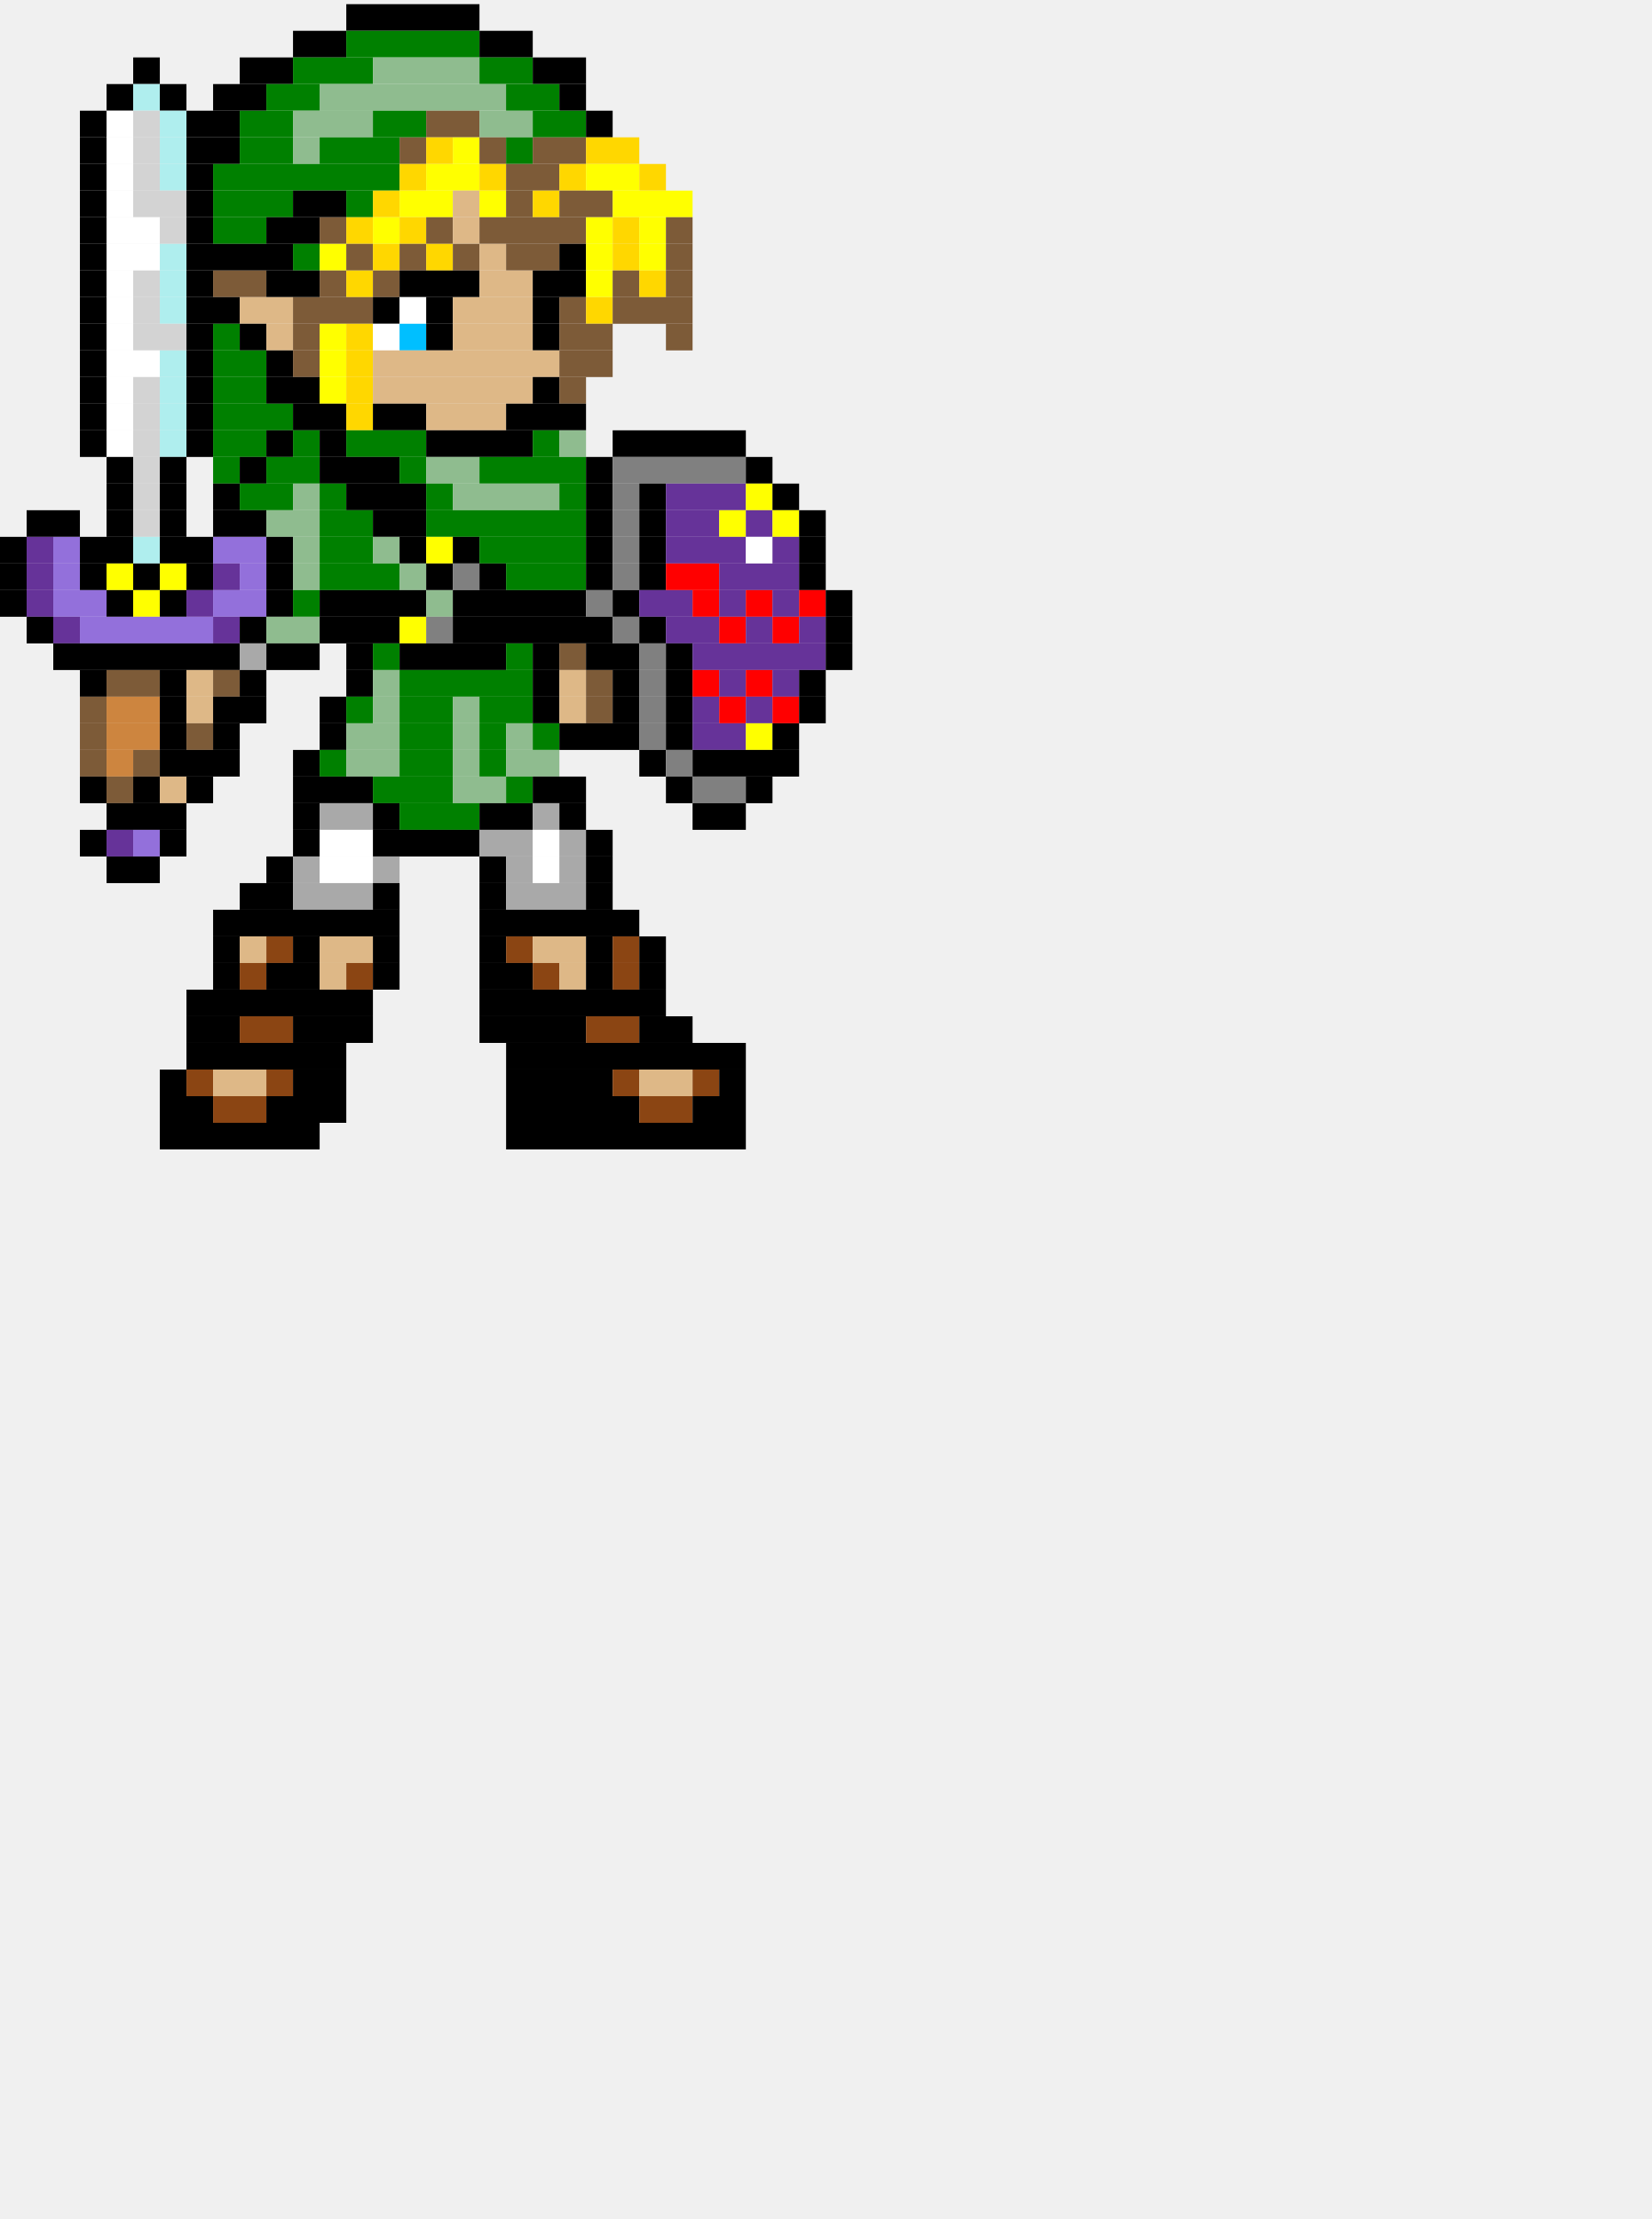
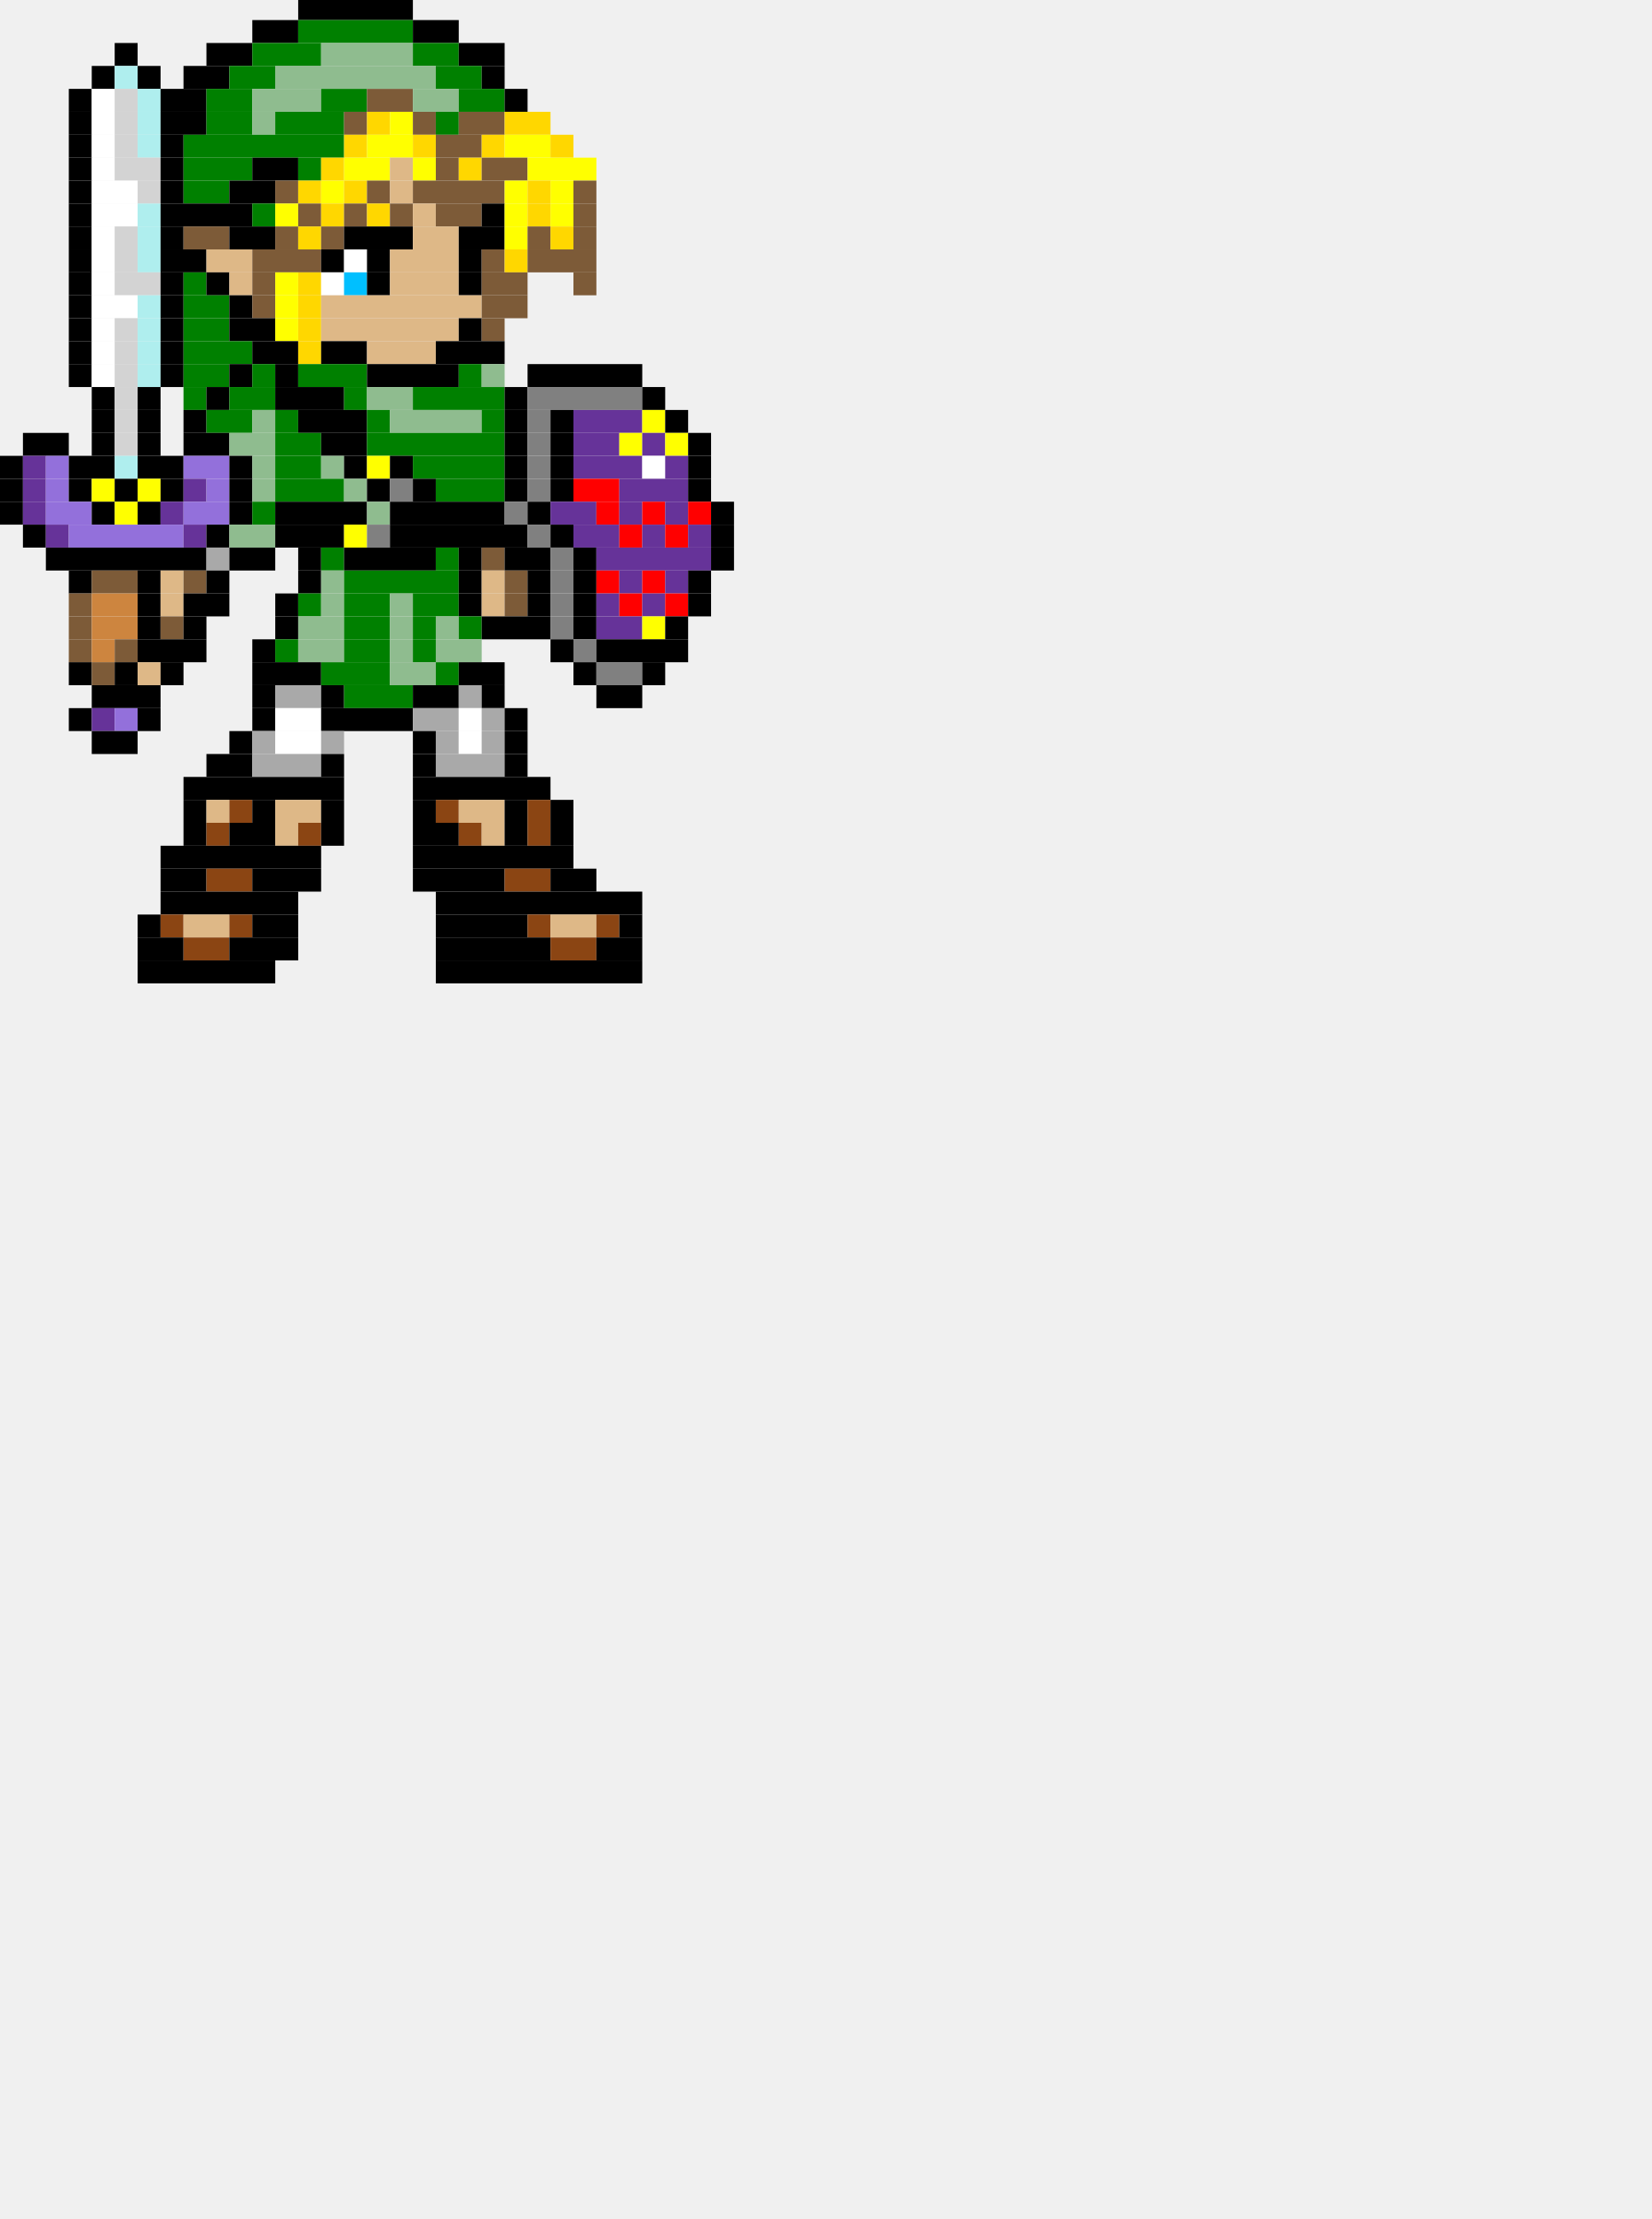
- <svg xmlns="http://www.w3.org/2000/svg" width="320" height="430" viewBox="0 200 620 430" id="largeLink">
+ <svg xmlns="http://www.w3.org/2000/svg" width="320" height="430" viewBox="0 270 720 430" id="largeLink">
  <rect width="50" height="10" fill="black" x="130" y="0" />
  <rect width="20" height="10" fill="black" x="110" y="10" />
  <rect width="50" height="10" fill="green" x="130" y="10" />
  <rect width="20" height="10" fill="black" x="180" y="10" />
  <rect width="10" height="10" fill="black" x="50" y="20" />
  <rect width="20" height="10" fill="black" x="90" y="20" />
  <rect width="30" height="10" fill="green" x="110" y="20" />
  <rect width="40" height="10" fill="darkseagreen" x="140" y="20" />
  <rect width="20" height="10" fill="green" x="180" y="20" />
  <rect width="20" height="10" fill="black" x="200" y="20" />
  <rect width="10" height="10" fill="black" x="40" y="30" />
  <rect width="10" height="10" fill="paleturquoise" x="50" y="30" />
  <rect width="10" height="10" fill="black" x="60" y="30" />
  <rect width="20" height="10" fill="black" x="80" y="30" />
  <rect width="20" height="10" fill="green" x="100" y="30" />
  <rect width="80" height="10" fill="darkseagreen" x="120" y="30" />
  <rect width="20" height="10" fill="green" x="190" y="30" />
  <rect width="20" height="10" fill="darkseagreen" x="120" y="30" />
  <rect width="10" height="10" fill="black" x="210" y="30" />
  <rect width="10" height="10" fill="black" x="30" y="40" />
  <rect width="10" height="10" fill="white" x="40" y="40" />
  <rect width="10" height="10" fill="lightgrey" x="50" y="40" />
  <rect width="10" height="10" fill="paleturquoise" x="60" y="40" />
  <rect width="20" height="10" fill="black" x="70" y="40" />
  <rect width="20" height="10" fill="green" x="90" y="40" />
  <rect width="30" height="10" fill="darkseagreen" x="110" y="40" />
  <rect width="20" height="10" fill="green" x="140" y="40" />
  <rect width="20" height="10" fill="#7d5b38" x="160" y="40" class="brown" />
  <rect width="20" height="10" fill="darkseagreen" x="180" y="40" />
  <rect width="20" height="10" fill="green" x="200" y="40" />
  <rect width="10" height="10" fill="black" x="220" y="40" />
  <rect width="10" height="10" fill="black" x="30" y="50" />
  <rect width="10" height="10" fill="white" x="40" y="50" />
  <rect width="10" height="10" fill="lightgrey" x="50" y="50" />
  <rect width="10" height="10" fill="paleturquoise" x="60" y="50" />
  <rect width="20" height="10" fill="black" x="70" y="50" />
  <rect width="20" height="10" fill="green" x="90" y="50" />
  <rect width="10" height="10" fill="darkseagreen" x="110" y="50" />
  <rect width="30" height="10" fill="green" x="120" y="50" />
  <rect width="10" height="10" fill="#7d5b38" x="150" y="50" class="brown" />
  <rect width="10" height="10" fill="gold" x="160" y="50" />
  <rect width="10" height="10" fill="yellow" x="170" y="50" />
  <rect width="10" height="10" fill="#7d5b38" x="180" y="50" class="brown" />
  <rect width="10" height="10" fill="green" x="190" y="50" />
  <rect width="20" height="10" fill="#7d5b38" x="200" y="50" class="brown" />
  <rect width="20" height="10" fill="gold" x="220" y="50" />
  <rect width="10" height="10" fill="black" x="30" y="60" />
  <rect width="10" height="10" fill="white" x="40" y="60" />
  <rect width="10" height="10" fill="lightgrey" x="50" y="60" />
  <rect width="10" height="10" fill="paleturquoise" x="60" y="60" />
  <rect width="10" height="10" fill="black" x="70" y="60" />
  <rect width="70" height="10" fill="green" x="80" y="60" />
  <rect width="10" height="10" fill="gold" x="150" y="60" />
  <rect width="20" height="10" fill="yellow" x="160" y="60" />
  <rect width="10" height="10" fill="gold" x="180" y="60" />
  <rect width="20" height="10" fill="#7d5b38" x="190" y="60" class="brown" />
  <rect width="10" height="10" fill="gold" x="210" y="60" />
  <rect width="20" height="10" fill="yellow" x="220" y="60" />
  <rect width="10" height="10" fill="gold" x="240" y="60" />
  <rect width="10" height="10" x="30" y="70" fill="black" />
  <rect width="10" height="10" fill="white" x="40" y="70" />
  <rect width="20" height="10" fill="lightgrey" x="50" y="70" />
  <rect width="10" height="10" fill="black" x="70" y="70" />
  <rect width="30" height="10" fill="green" x="80" y="70" />
  <rect width="20" height="10" fill="black" x="110" y="70" />
  <rect width="10" height="10" fill="green" x="130" y="70" />
  <rect width="10" height="10" fill="gold" x="140" y="70" />
  <rect width="20" height="10" fill="yellow" x="150" y="70" />
  <rect width="10" height="10" fill="burlywood" x="170" y="70" />
  <rect width="10" height="10" fill="yellow" x="180" y="70" />
  <rect width="10" height="10" fill="#7d5b38" x="190" y="70" class="brown" />
  <rect width="10" height="10" fill="gold" x="200" y="70" />
  <rect width="20" height="10" fill="#7d5b38" x="210" y="70" class="brown" />
  <rect width="30" height="10" fill="yellow" x="230" y="70" />
  <rect width="10" height="10" x="30" y="80" fill="black" />
  <rect width="20" height="10" x="40" y="80" fill="white" />
  <rect width="10" height="10" x="60" y="80" fill="lightgrey" />
  <rect width="10" height="10" x="70" y="80" fill="black" />
  <rect width="20" height="10" x="80" y="80" fill="green" />
  <rect width="20" height="10" x="100" y="80" fill="black" />
  <rect width="10" height="10" x="120" y="80" fill="#7d5b38" class="brown" />
  <rect width="10" height="10" x="130" y="80" fill="gold" />
  <rect width="10" height="10" x="140" y="80" fill="yellow" />
  <rect width="10" height="10" x="150" y="80" fill="gold" />
  <rect width="10" height="10" x="160" y="80" fill="#7d5b38" class="brown" />
  <rect width="10" height="10" x="170" y="80" fill="burlywood" />
  <rect width="40" height="10" x="180" y="80" fill="#7d5b38" class="brown" />
  <rect width="10" height="10" x="220" y="80" fill="yellow" />
  <rect width="10" height="10" x="230" y="80" fill="gold" />
  <rect width="10" height="10" x="240" y="80" fill="yellow" />
  <rect width="10" height="10" x="250" y="80" fill="#7d5b38" class="brown" />
  <rect width="10" height="10" x="30" y="90" fill="black" />
  <rect width="20" height="10" x="40" y="90" fill="white" />
  <rect width="10" height="10" x="60" y="90" fill="paleturquoise" />
  <rect width="40" height="10" x="70" y="90" fill="black" />
  <rect width="10" height="10" x="110" y="90" fill="green" />
  <rect width="10" height="10" x="120" y="90" fill="yellow" />
  <rect width="10" height="10" x="130" y="90" fill="#7d5b38" class="brown" />
  <rect width="10" height="10" x="140" y="90" fill="gold" />
  <rect width="10" height="10" x="150" y="90" fill="#7d5b38" class="brown" />
  <rect width="10" height="10" x="160" y="90" fill="gold" />
  <rect width="10" height="10" x="170" y="90" fill="#7d5b38" class="brown" />
  <rect width="10" height="10" x="180" y="90" fill="burlywood" />
  <rect width="20" height="10" x="190" y="90" fill="#7d5b38" class="brown" />
  <rect width="10" height="10" x="210" y="90" fill="black" />
  <rect width="10" height="10" x="220" y="90" fill="yellow" />
  <rect width="10" height="10" x="230" y="90" fill="gold" />
  <rect width="10" height="10" x="240" y="90" fill="yellow" />
  <rect width="10" height="10" x="250" y="90" fill="#7d5b38" class="brown" />
  <rect width="10" height="10" x="30" y="100" fill="black" />
  <rect width="10" height="10" x="40" y="100" fill="white" />
  <rect width="10" height="10" x="50" y="100" fill="lightgrey" />
  <rect width="10" height="10" x="60" y="100" fill="paleturquoise" />
  <rect width="10" height="10" x="70" y="100" fill="black" />
  <rect width="20" height="10" x="80" y="100" fill="#7d5b38" class="brown" />
  <rect width="20" height="10" x="100" y="100" fill="black" />
  <rect width="10" height="10" x="120" y="100" fill="#7d5b38" class="brown" />
  <rect width="10" height="10" x="130" y="100" fill="gold" />
  <rect width="10" height="10" x="140" y="100" fill="#7d5b38" class="brown" />
  <rect width="30" height="10" x="150" y="100" fill="black" />
  <rect width="20" height="10" x="180" y="100" fill="burlywood" />
  <rect width="20" height="10" x="200" y="100" fill="black" />
  <rect width="10" height="10" x="220" y="100" fill="yellow" />
  <rect width="10" height="10" x="230" y="100" fill="#7d5b38" class="brown" />
  <rect width="10" height="10" x="240" y="100" fill="gold" />
  <rect width="10" height="10" x="250" y="100" fill="#7d5b38" class="brown" />
  <rect width="10" height="10" x="30" y="110" fill="black" />
  <rect width="10" height="10" x="40" y="110" fill="white" />
  <rect width="10" height="10" x="50" y="110" fill="lightgrey" />
  <rect width="10" height="10" x="60" y="110" fill="paleturquoise" />
  <rect width="20" height="10" x="70" y="110" fill="black" />
  <rect width="20" height="10" x="90" y="110" fill="burlywood" />
  <rect width="30" height="10" x="110" y="110" fill="#7d5b38" class="brown" />
  <rect width="10" height="10" x="140" y="110" fill="black" />
  <rect width="10" height="10" x="150" y="110" fill="white" />
  <rect width="10" height="10" x="160" y="110" fill="black" />
  <rect width="30" height="10" x="170" y="110" fill="burlywood" />
  <rect width="10" height="10" x="200" y="110" fill="black" />
  <rect width="10" height="10" x="210" y="110" fill="#7d5b38" class="brown" />
  <rect width="10" height="10" x="220" y="110" fill="gold" />
  <rect width="30" height="10" x="230" y="110" fill="#7d5b38" class="brown" />
  <rect width="10" height="10" x="30" y="120" fill="black" />
  <rect width="10" height="10" x="40" y="120" fill="white" />
  <rect width="20" height="10" x="50" y="120" fill="lightgrey" />
  <rect width="10" height="10" x="70" y="120" fill="black" />
  <rect width="10" height="10" x="80" y="120" fill="green" />
  <rect width="10" height="10" x="90" y="120" fill="black" />
  <rect width="10" height="10" x="100" y="120" fill="burlywood" />
  <rect width="10" height="10" x="110" y="120" fill="#7d5b38" class="brown" />
  <rect width="10" height="10" x="120" y="120" fill="yellow" />
  <rect width="10" height="10" x="130" y="120" fill="gold" />
  <rect width="10" height="10" x="140" y="120" fill="white" />
  <rect width="10" height="10" x="150" y="120" fill="deepskyblue" />
  <rect width="10" height="10" x="160" y="120" fill="black" />
  <rect width="30" height="10" x="170" y="120" fill="burlywood" />
  <rect width="10" height="10" x="200" y="120" fill="black" />
  <rect width="20" height="10" x="210" y="120" fill="#7d5b38" class="brown" />
  <rect width="10" height="10" x="250" y="120" fill="#7d5b38" class="brown" />
  <rect width="10" height="10" x="30" y="130" fill="black" />
  <rect width="20" height="10" x="40" y="130" fill="white" />
  <rect width="10" height="10" x="60" y="130" fill="paleturquoise" />
  <rect width="10" height="10" x="70" y="130" fill="black" />
  <rect width="20" height="10" x="80" y="130" fill="green" />
  <rect width="10" height="10" x="100" y="130" fill="black" />
  <rect width="10" height="10" x="110" y="130" fill="#7d5b38" class="brown" />
  <rect width="10" height="10" x="120" y="130" fill="yellow" />
  <rect width="10" height="10" x="130" y="130" fill="gold" />
  <rect width="70" height="10" x="140" y="130" fill="burlywood" />
  <rect width="20" height="10" x="210" y="130" fill="#7d5b38" class="brown" />
  <rect width="10" height="10" x="30" y="140" fill="black" />
  <rect width="10" height="10" x="40" y="140" fill="white" />
  <rect width="10" height="10" x="50" y="140" fill="lightgrey" />
  <rect width="10" height="10" x="60" y="140" fill="paleturquoise" />
  <rect width="10" height="10" x="70" y="140" fill="black" />
  <rect width="20" height="10" x="80" y="140" fill="green" />
  <rect width="20" height="10" x="100" y="140" fill="black" />
  <rect width="10" height="10" x="120" y="140" fill="yellow" />
  <rect width="10" height="10" x="130" y="140" fill="gold" />
  <rect width="60" height="10" x="140" y="140" fill="burlywood" />
  <rect width="10" height="10" x="200" y="140" fill="black" />
  <rect width="10" height="10" x="210" y="140" fill="#7d5b38" class="brown" />
  <rect width="10" height="10" x="30" y="150" fill="black" />
  <rect width="10" height="10" x="40" y="150" fill="white" />
  <rect width="10" height="10" x="50" y="150" fill="lightgrey" />
  <rect width="10" height="10" x="60" y="150" fill="paleturquoise" />
  <rect width="10" height="10" x="70" y="150" fill="black" />
  <rect width="30" height="10" x="80" y="150" fill="green" />
  <rect width="20" height="10" x="110" y="150" fill="black" />
  <rect width="10" height="10" x="130" y="150" fill="gold" />
  <rect width="20" height="10" x="140" y="150" fill="black" />
  <rect width="30" height="10" x="160" y="150" fill="burlywood" />
  <rect width="30" height="10" x="190" y="150" fill="black" />
  <rect width="10" height="10" x="30" y="160" fill="black" />
  <rect width="10" height="10" x="40" y="160" fill="white" />
  <rect width="10" height="10" x="50" y="160" fill="lightgrey" />
  <rect width="10" height="10" x="60" y="160" fill="paleturquoise" />
  <rect width="10" height="10" x="70" y="160" fill="black" />
  <rect width="20" height="10" x="80" y="160" fill="green" />
  <rect width="10" height="10" x="100" y="160" fill="black" />
  <rect width="10" height="10" x="110" y="160" fill="green" />
  <rect width="10" height="10" x="120" y="160" fill="black" />
  <rect width="30" height="10" x="130" y="160" fill="green" />
  <rect width="40" height="10" x="160" y="160" fill="black" />
  <rect width="10" height="10" x="200" y="160" fill="green" />
  <rect width="10" height="10" x="210" y="160" fill="darkseagreen" />
  <rect width="50" height="10" x="230" y="160" fill="black" />
  <rect width="10" height="10" x="40" y="170" fill="black" />
  <rect width="10" height="10" x="50" y="170" fill="lightgrey" />
  <rect width="10" height="10" x="60" y="170" fill="black" />
  <rect width="10" height="10" x="80" y="170" fill="green" />
  <rect width="10" height="10" x="90" y="170" fill="black" />
  <rect width="20" height="10" x="100" y="170" fill="green" />
  <rect width="30" height="10" x="120" y="170" fill="black" />
  <rect width="10" height="10" x="150" y="170" fill="green" />
  <rect width="20" height="10" x="160" y="170" fill="darkseagreen" />
  <rect width="40" height="10" x="180" y="170" fill="green" />
  <rect width="10" height="10" x="220" y="170" fill="black" />
  <rect width="50" height="10" x="230" y="170" fill="grey" />
  <rect width="10" height="10" x="280" y="170" fill="black" />
  <rect width="10" height="10" x="40" y="180" fill="black" />
  <rect width="10" height="10" x="50" y="180" fill="lightgrey" />
  <rect width="10" height="10" x="60" y="180" fill="black" />
  <rect width="10" height="10" x="80" y="180" fill="black" />
  <rect width="20" height="10" x="90" y="180" fill="green" />
  <rect width="10" height="10" x="110" y="180" fill="darkseagreen" />
  <rect width="10" height="10" x="120" y="180" fill="green" />
  <rect width="30" height="10" x="130" y="180" fill="black" />
  <rect width="10" height="10" x="160" y="180" fill="green" />
  <rect width="40" height="10" x="170" y="180" fill="darkseagreen" />
  <rect width="10" height="10" x="210" y="180" fill="green" />
  <rect width="10" height="10" x="220" y="180" fill="black" />
  <rect width="10" height="10" x="230" y="180" fill="grey" />
  <rect width="10" height="10" x="240" y="180" fill="black" />
  <rect width="30" height="10" x="250" y="180" fill="rebeccapurple" />
  <rect width="10" height="10" x="280" y="180" fill="yellow" />
  <rect width="10" height="10" x="290" y="180" fill="black" />
  <rect width="20" height="10" x="10" y="190" fill="black" />
  <rect width="10" height="10" x="40" y="190" fill="black" />
  <rect width="10" height="10" x="50" y="190" fill="lightgrey" />
  <rect width="10" height="10" x="60" y="190" fill="black" />
  <rect width="20" height="10" x="80" y="190" fill="black" />
  <rect width="20" height="10" x="100" y="190" fill="darkseagreen" />
  <rect width="20" height="10" x="120" y="190" fill="green" />
  <rect width="20" height="10" x="140" y="190" fill="black" />
  <rect width="60" height="10" x="160" y="190" fill="green" />
  <rect width="10" height="10" x="220" y="190" fill="black" />
  <rect width="10" height="10" x="230" y="190" fill="grey" />
  <rect width="10" height="10" x="240" y="190" fill="black" />
  <rect width="20" height="10" x="250" y="190" fill="rebeccapurple" />
  <rect width="10" height="10" x="270" y="190" fill="yellow" />
  <rect width="10" height="10" x="280" y="190" fill="rebeccapurple" />
  <rect width="10" height="10" x="290" y="190" fill="yellow" />
  <rect width="10" height="10" x="300" y="190" fill="black" />
  <rect width="10" height="10" x="0" y="200" fill="black" />
  <rect width="10" height="10" x="10" y="200" fill="rebeccapurple" />
  <rect width="10" height="10" x="20" y="200" fill="mediumpurple" />
  <rect width="20" height="10" x="30" y="200" fill="black" />
  <rect width="10" height="10" x="50" y="200" fill="paleturquoise" />
  <rect width="20" height="10" x="60" y="200" fill="black" />
  <rect width="20" height="10" x="80" y="200" fill="mediumpurple" />
  <rect width="10" height="10" x="100" y="200" fill="black" />
  <rect width="10" height="10" x="110" y="200" fill="darkseagreen" />
  <rect width="20" height="10" x="120" y="200" fill="green" />
  <rect width="10" height="10" x="140" y="200" fill="darkseagreen" />
  <rect width="10" height="10" x="150" y="200" fill="black" />
  <rect width="10" height="10" x="160" y="200" fill="yellow" />
  <rect width="10" height="10" x="170" y="200" fill="black" />
  <rect width="40" height="10" x="180" y="200" fill="green" />
  <rect width="10" height="10" x="220" y="200" fill="black" />
  <rect width="10" height="10" x="230" y="200" fill="grey" />
  <rect width="10" height="10" x="240" y="200" fill="black" />
  <rect width="30" height="10" x="250" y="200" fill="rebeccapurple" />
  <rect width="10" height="10" x="280" y="200" fill="white" />
  <rect width="10" height="10" x="290" y="200" fill="rebeccapurple" />
  <rect width="10" height="10" x="300" y="200" fill="black" />
  <rect width="10" height="10" x="0" y="210" fill="black" />
  <rect width="10" height="10" x="10" y="210" fill="rebeccapurple" />
  <rect width="10" height="10" x="20" y="210" fill="mediumpurple" />
  <rect width="10" height="10" x="30" y="210" fill="black" />
  <rect width="10" height="10" x="40" y="210" fill="yellow" />
  <rect width="10" height="10" x="50" y="210" fill="black" />
  <rect width="10" height="10" x="60" y="210" fill="yellow" />
  <rect width="10" height="10" x="70" y="210" fill="black" />
  <rect width="10" height="10" x="80" y="210" fill="rebeccapurple" />
  <rect width="10" height="10" x="90" y="210" fill="mediumpurple" />
  <rect width="10" height="10" x="100" y="210" fill="black" />
  <rect width="10" height="10" x="110" y="210" fill="darkseagreen" />
  <rect width="30" height="10" x="120" y="210" fill="green" />
  <rect width="10" height="10" x="150" y="210" fill="darkseagreen" />
  <rect width="10" height="10" x="160" y="210" fill="black" />
  <rect width="10" height="10" x="170" y="210" fill="grey" />
  <rect width="10" height="10" x="180" y="210" fill="black" />
  <rect width="30" height="10" x="190" y="210" fill="green" />
  <rect width="10" height="10" x="220" y="210" fill="black" />
  <rect width="10" height="10" x="230" y="210" fill="grey" />
  <rect width="10" height="10" x="240" y="210" fill="black" />
  <rect width="20" height="10" x="250" y="210" fill="red" />
  <rect width="30" height="10" x="270" y="210" fill="rebeccapurple" />
  <rect width="10" height="10" x="300" y="210" fill="black" />
  <rect width="10" height="10" x="0" y="220" fill="black" />
  <rect width="10" height="10" x="10" y="220" fill="rebeccapurple" />
  <rect width="20" height="10" x="20" y="220" fill="mediumpurple" />
  <rect width="10" height="10" x="40" y="220" fill="black" />
  <rect width="10" height="10" x="50" y="220" fill="yellow" />
  <rect width="10" height="10" x="60" y="220" fill="black" />
  <rect width="10" height="10" x="70" y="220" fill="rebeccapurple" />
  <rect width="20" height="10" x="80" y="220" fill="mediumpurple" />
  <rect width="10" height="10" x="100" y="220" fill="black" />
  <rect width="10" height="10" x="110" y="220" fill="green" />
  <rect width="40" height="10" x="120" y="220" fill="black" />
  <rect width="10" height="10" x="160" y="220" fill="darkseagreen" />
  <rect width="50" height="10" x="170" y="220" fill="black" />
  <rect width="10" height="10" x="220" y="220" fill="grey" />
  <rect width="10" height="10" x="230" y="220" fill="black" />
  <rect width="20" height="10" x="240" y="220" fill="rebeccapurple" />
  <rect width="10" height="10" x="260" y="220" fill="red" />
  <rect width="10" height="10" x="270" y="220" fill="rebeccapurple" />
  <rect width="10" height="10" x="280" y="220" fill="red" />
  <rect width="10" height="10" x="290" y="220" fill="rebeccapurple" />
  <rect width="10" height="10" x="300" y="220" fill="red" />
  <rect width="10" height="10" x="310" y="220" fill="black" />
  <rect width="10" height="10" x="10" y="230" fill="black" />
  <rect width="10" height="10" x="20" y="230" fill="rebeccapurple" />
  <rect width="50" height="10" x="30" y="230" fill="mediumpurple" />
  <rect width="10" height="10" x="80" y="230" fill="rebeccapurple" />
  <rect width="10" height="10" x="90" y="230" fill="black" />
  <rect width="20" height="10" x="100" y="230" fill="darkseagreen" />
  <rect width="30" height="10" x="120" y="230" fill="black" />
  <rect width="10" height="10" x="150" y="230" fill="yellow" />
  <rect width="10" height="10" x="160" y="230" fill="grey" />
  <rect width="60" height="10" x="170" y="230" fill="black" />
  <rect width="10" height="10" x="230" y="230" fill="grey" />
  <rect width="10" height="10" x="240" y="230" fill="black" />
  <rect width="20" height="10" x="250" y="230" fill="rebeccapurple" />
  <rect width="10" height="10" x="270" y="230" fill="red" />
  <rect width="10" height="10" x="280" y="230" fill="rebeccapurple" />
  <rect width="10" height="10" x="290" y="230" fill="red" />
  <rect width="10" height="10" x="300" y="230" fill="rebeccapurple" />
  <rect width="10" height="10" x="310" y="230" fill="black" />
  <rect width="70" height="10" x="20" y="240" fill="black" />
  <rect width="10" height="10" x="90" y="240" fill="darkgrey" />
  <rect width="20" height="10" x="100" y="240" fill="black" />
  <rect width="10" height="10" x="130" y="240" fill="black" />
  <rect width="10" height="10" x="140" y="240" fill="green" />
  <rect width="40" height="10" x="150" y="240" fill="black" />
  <rect width="10" height="10" x="190" y="240" fill="green" />
  <rect width="10" height="10" x="200" y="240" fill="black" />
  <rect width="10" height="10" x="210" y="240" fill="#7d5b38" class="brown" />
  <rect width="20" height="10" x="220" y="240" fill="black" />
  <rect width="10" height="10" x="240" y="240" fill="grey" />
  <rect width="10" height="10" x="250" y="240" fill="black" />
  <rect width="50" height="10" x="260" y="240" fill="rebeccapurple" />
  <rect width="10" height="10" x="310" y="240" fill="black" />
  <rect width="10" height="10" x="30" y="250" fill="black" />
  <rect width="20" height="10" x="40" y="250" fill="#7d5b38" class="brown" />
  <rect width="10" height="10" x="60" y="250" fill="black" />
  <rect width="10" height="10" x="70" y="250" fill="burlywood" />
  <rect width="10" height="10" x="80" y="250" fill="#7d5b38" class="brown" />
  <rect width="10" height="10" x="90" y="250" fill="black" />
  <rect width="10" height="10" x="130" y="250" fill="black" />
  <rect width="10" height="10" x="140" y="250" fill="darkseagreen" />
  <rect width="50" height="10" x="150" y="250" fill="green" />
  <rect width="10" height="10" x="200" y="250" fill="black" />
  <rect width="10" height="10" x="210" y="250" fill="burlywood" />
  <rect width="10" height="10" x="220" y="250" fill="#7d5b38" class="brown" />
  <rect width="10" height="10" x="230" y="250" fill="black" />
  <rect width="10" height="10" x="240" y="250" fill="grey" />
  <rect width="10" height="10" x="250" y="250" fill="black" />
  <rect width="10" height="10" x="260" y="250" fill="red" />
  <rect width="10" height="10" x="270" y="250" fill="rebeccapurple" />
  <rect width="10" height="10" x="280" y="250" fill="red" />
  <rect width="10" height="10" x="290" y="250" fill="rebeccapurple" />
  <rect width="10" height="10" x="300" y="250" fill="black" />
  <rect width="10" height="10" x="30" y="260" fill="#7d5b38" class="brown" />
  <rect width="20" height="10" x="40" y="260" fill="peru" />
  <rect width="10" height="10" x="60" y="260" fill="black" />
  <rect width="10" height="10" x="70" y="260" fill="burlywood" />
  <rect width="20" height="10" x="80" y="260" fill="black" />
  <rect width="10" height="10" x="120" y="260" fill="black" />
  <rect width="10" height="10" x="130" y="260" fill="green" />
  <rect width="10" height="10" x="140" y="260" fill="darkseagreen" />
  <rect width="20" height="10" x="150" y="260" fill="green" />
  <rect width="10" height="10" x="170" y="260" fill="darkseagreen" />
  <rect width="20" height="10" x="180" y="260" fill="green" />
  <rect width="10" height="10" x="200" y="260" fill="black" />
  <rect width="10" height="10" x="210" y="260" fill="burlywood" />
  <rect width="10" height="10" x="220" y="260" fill="#7d5b38" class="brown" />
  <rect width="10" height="10" x="230" y="260" fill="black" />
  <rect width="10" height="10" x="240" y="260" fill="grey" />
  <rect width="10" height="10" x="250" y="260" fill="black" />
  <rect width="10" height="10" x="260" y="260" fill="rebeccapurple" />
  <rect width="10" height="10" x="270" y="260" fill="red" />
  <rect width="10" height="10" x="280" y="260" fill="rebeccapurple" />
  <rect width="10" height="10" x="290" y="260" fill="red" />
  <rect width="10" height="10" x="300" y="260" fill="black" />
  <rect width="10" height="10" x="30" y="270" fill="#7d5b38" class="brown" />
  <rect width="20" height="10" x="40" y="270" fill="peru" />
  <rect width="10" height="10" x="60" y="270" fill="black" />
  <rect width="10" height="10" x="70" y="270" fill="#7d5b38" class="brown" />
  <rect width="10" height="10" x="80" y="270" fill="black" />
  <rect width="10" height="10" x="120" y="270" fill="black" />
  <rect width="20" height="10" x="130" y="270" fill="darkseagreen" />
  <rect width="20" height="10" x="150" y="270" fill="green" />
  <rect width="10" height="10" x="170" y="270" fill="darkseagreen" />
  <rect width="10" height="10" x="180" y="270" fill="green" />
  <rect width="10" height="10" x="190" y="270" fill="darkseagreen" />
  <rect width="10" height="10" x="200" y="270" fill="green" />
  <rect width="30" height="10" x="210" y="270" fill="black" />
  <rect width="10" height="10" x="240" y="270" fill="grey" />
  <rect width="10" height="10" x="250" y="270" fill="black" />
  <rect width="20" height="10" x="260" y="270" fill="rebeccapurple" />
  <rect width="10" height="10" x="280" y="270" fill="yellow" />
  <rect width="10" height="10" x="290" y="270" fill="black" />
  <rect width="10" height="10" x="30" y="280" fill="#7d5b38" class="brown" />
  <rect width="10" height="10" x="40" y="280" fill="peru" />
  <rect width="10" height="10" x="50" y="280" fill="#7d5b38" class="brown" />
  <rect width="30" height="10" x="60" y="280" fill="black" />
  <rect width="10" height="10" x="110" y="280" fill="black" />
  <rect width="10" height="10" x="120" y="280" fill="green" />
  <rect width="20" height="10" x="130" y="280" fill="darkseagreen" />
  <rect width="20" height="10" x="150" y="280" fill="green" />
  <rect width="10" height="10" x="170" y="280" fill="darkseagreen" />
  <rect width="10" height="10" x="180" y="280" fill="green" />
  <rect width="20" height="10" x="190" y="280" fill="darkseagreen" />
  <rect width="10" height="10" x="240" y="280" fill="black" />
  <rect width="10" height="10" x="250" y="280" fill="grey" />
  <rect width="40" height="10" x="260" y="280" fill="black" />
  <rect width="10" height="10" x="30" y="290" fill="black" />
  <rect width="10" height="10" x="40" y="290" fill="#7d5b38" class="brown" />
  <rect width="10" height="10" x="50" y="290" fill="black" />
  <rect width="10" height="10" x="60" y="290" fill="burlywood" />
  <rect width="10" height="10" x="70" y="290" fill="black" />
  <rect width="30" height="10" x="110" y="290" fill="black" />
  <rect width="30" height="10" x="140" y="290" fill="green" />
  <rect width="20" height="10" x="170" y="290" fill="darkseagreen" />
  <rect width="10" height="10" x="190" y="290" fill="green" />
  <rect width="20" height="10" x="200" y="290" fill="black" />
  <rect width="10" height="10" x="250" y="290" fill="black" />
  <rect width="20" height="10" x="260" y="290" fill="grey" />
  <rect width="10" height="10" x="280" y="290" fill="black" />
  <rect width="30" height="10" x="40" y="300" fill="black" />
  <rect width="10" height="10" x="110" y="300" fill="black" />
  <rect width="20" height="10" x="120" y="300" fill="darkgrey" />
  <rect width="10" height="10" x="140" y="300" fill="black" />
  <rect width="30" height="10" x="150" y="300" fill="green" />
  <rect width="20" height="10" x="180" y="300" fill="black" />
  <rect width="10" height="10" x="200" y="300" fill="darkgray" />
  <rect width="10" height="10" x="210" y="300" fill="black" />
  <rect width="20" height="10" x="260" y="300" fill="black" />
  <rect width="10" height="10" x="30" y="310" fill="black" />
  <rect width="10" height="10" x="40" y="310" fill="rebeccapurple" />
  <rect width="10" height="10" x="50" y="310" fill="mediumpurple" />
  <rect width="10" height="10" x="60" y="310" fill="black" />
  <rect width="10" height="10" x="110" y="310" fill="black" />
  <rect width="20" height="10" x="120" y="310" fill="white" />
  <rect width="40" height="10" x="140" y="310" fill="black" />
  <rect width="20" height="10" x="180" y="310" fill="darkgray" />
  <rect width="10" height="10" x="200" y="310" fill="white" />
  <rect width="10" height="10" x="210" y="310" fill="darkgrey" />
  <rect width="10" height="10" x="220" y="310" fill="black" />
  <rect width="20" height="10" x="40" y="320" fill="black" />
  <rect width="10" height="10" x="100" y="320" fill="black" />
  <rect width="10" height="10" x="110" y="320" fill="darkgrey" />
  <rect width="20" height="10" x="120" y="320" fill="white" />
  <rect width="10" height="10" x="140" y="320" fill="darkgrey" />
  <rect width="10" height="10" x="180" y="320" fill="black" />
  <rect width="10" height="10" x="190" y="320" fill="darkgray" />
  <rect width="10" height="10" x="200" y="320" fill="white" />
  <rect width="10" height="10" x="210" y="320" fill="darkgrey" />
  <rect width="10" height="10" x="220" y="320" fill="black" />
  <rect width="20" height="10" x="90" y="330" fill="black" />
  <rect width="30" height="10" x="110" y="330" fill="darkgrey" />
  <rect width="10" height="10" x="140" y="330" fill="black" />
  <rect width="10" height="10" x="180" y="330" fill="black" />
  <rect width="30" height="10" x="190" y="330" fill="darkgray" />
  <rect width="10" height="10" x="220" y="330" fill="black" />
  <rect width="70" height="10" x="80" y="340" fill="black" />
  <rect width="60" height="10" x="180" y="340" fill="black" />
  <rect width="10" height="10" x="80" y="350" fill="black" />
  <rect width="10" height="10" x="90" y="350" fill="burlywood" />
  <rect width="10" height="10" x="100" y="350" fill="saddlebrown" />
  <rect width="10" height="10" x="110" y="350" fill="black" />
  <rect width="20" height="10" x="120" y="350" fill="burlywood" />
  <rect width="10" height="10" x="140" y="350" fill="black" />
  <rect width="10" height="10" x="180" y="350" fill="black" />
  <rect width="10" height="10" x="190" y="350" fill="saddlebrown" />
  <rect width="20" height="10" x="200" y="350" fill="burlywood" />
  <rect width="10" height="10" x="220" y="350" fill="black" />
  <rect width="10" height="10" x="230" y="350" fill="saddlebrown" />
  <rect width="10" height="10" x="240" y="350" fill="black" />
  <rect width="10" height="10" x="80" y="360" fill="black" />
  <rect width="10" height="10" x="90" y="360" fill="saddlebrown" />
  <rect width="20" height="10" x="100" y="360" fill="black" />
  <rect width="10" height="10" x="120" y="360" fill="burlywood" />
  <rect width="10" height="10" x="130" y="360" fill="saddlebrown" />
  <rect width="10" height="10" x="140" y="360" fill="black" />
  <rect width="20" height="10" x="180" y="360" fill="black" />
  <rect width="10" height="10" x="200" y="360" fill="saddlebrown" />
  <rect width="10" height="10" x="210" y="360" fill="burlywood" />
  <rect width="10" height="10" x="220" y="360" fill="black" />
  <rect width="10" height="10" x="230" y="360" fill="saddlebrown" />
  <rect width="10" height="10" x="240" y="360" fill="black" />
  <rect width="70" height="10" x="70" y="370" fill="black" />
  <rect width="70" height="10" x="180" y="370" fill="black" />
  <rect width="20" height="10" x="70" y="380" fill="black" />
  <rect width="20" height="10" x="90" y="380" fill="saddlebrown" />
  <rect width="30" height="10" x="110" y="380" fill="black" />
  <rect width="40" height="10" x="180" y="380" fill="black" />
  <rect width="20" height="10" x="220" y="380" fill="saddlebrown" />
  <rect width="20" height="10" x="240" y="380" fill="black" />
  <rect width="60" height="10" x="70" y="390" fill="black" />
  <rect width="90" height="10" x="190" y="390" fill="black" />
  <rect width="10" height="10" x="60" y="400" fill="black" />
  <rect width="10" height="10" x="70" y="400" fill="saddlebrown" />
  <rect width="20" height="10" x="80" y="400" fill="burlywood" />
  <rect width="10" height="10" x="100" y="400" fill="saddlebrown" />
  <rect width="20" height="10" x="110" y="400" fill="black" />
  <rect width="40" height="10" x="190" y="400" fill="black" />
  <rect width="10" height="10" x="230" y="400" fill="saddlebrown" />
  <rect width="20" height="10" x="240" y="400" fill="burlywood" />
  <rect width="10" height="10" x="260" y="400" fill="saddlebrown" />
  <rect width="10" height="10" x="270" y="400" fill="black" />
  <rect width="20" height="10" x="60" y="410" fill="black" />
  <rect width="20" height="10" x="80" y="410" fill="saddlebrown" />
  <rect width="30" height="10" x="100" y="410" fill="black" />
  <rect width="50" height="10" x="190" y="410" fill="black" />
  <rect width="20" height="10" x="240" y="410" fill="saddlebrown" />
  <rect width="20" height="10" x="260" y="410" fill="black" />
  <rect width="60" height="10" x="60" y="420" fill="black" />
  <rect width="90" height="10" x="190" y="420" fill="black" />
</svg>
